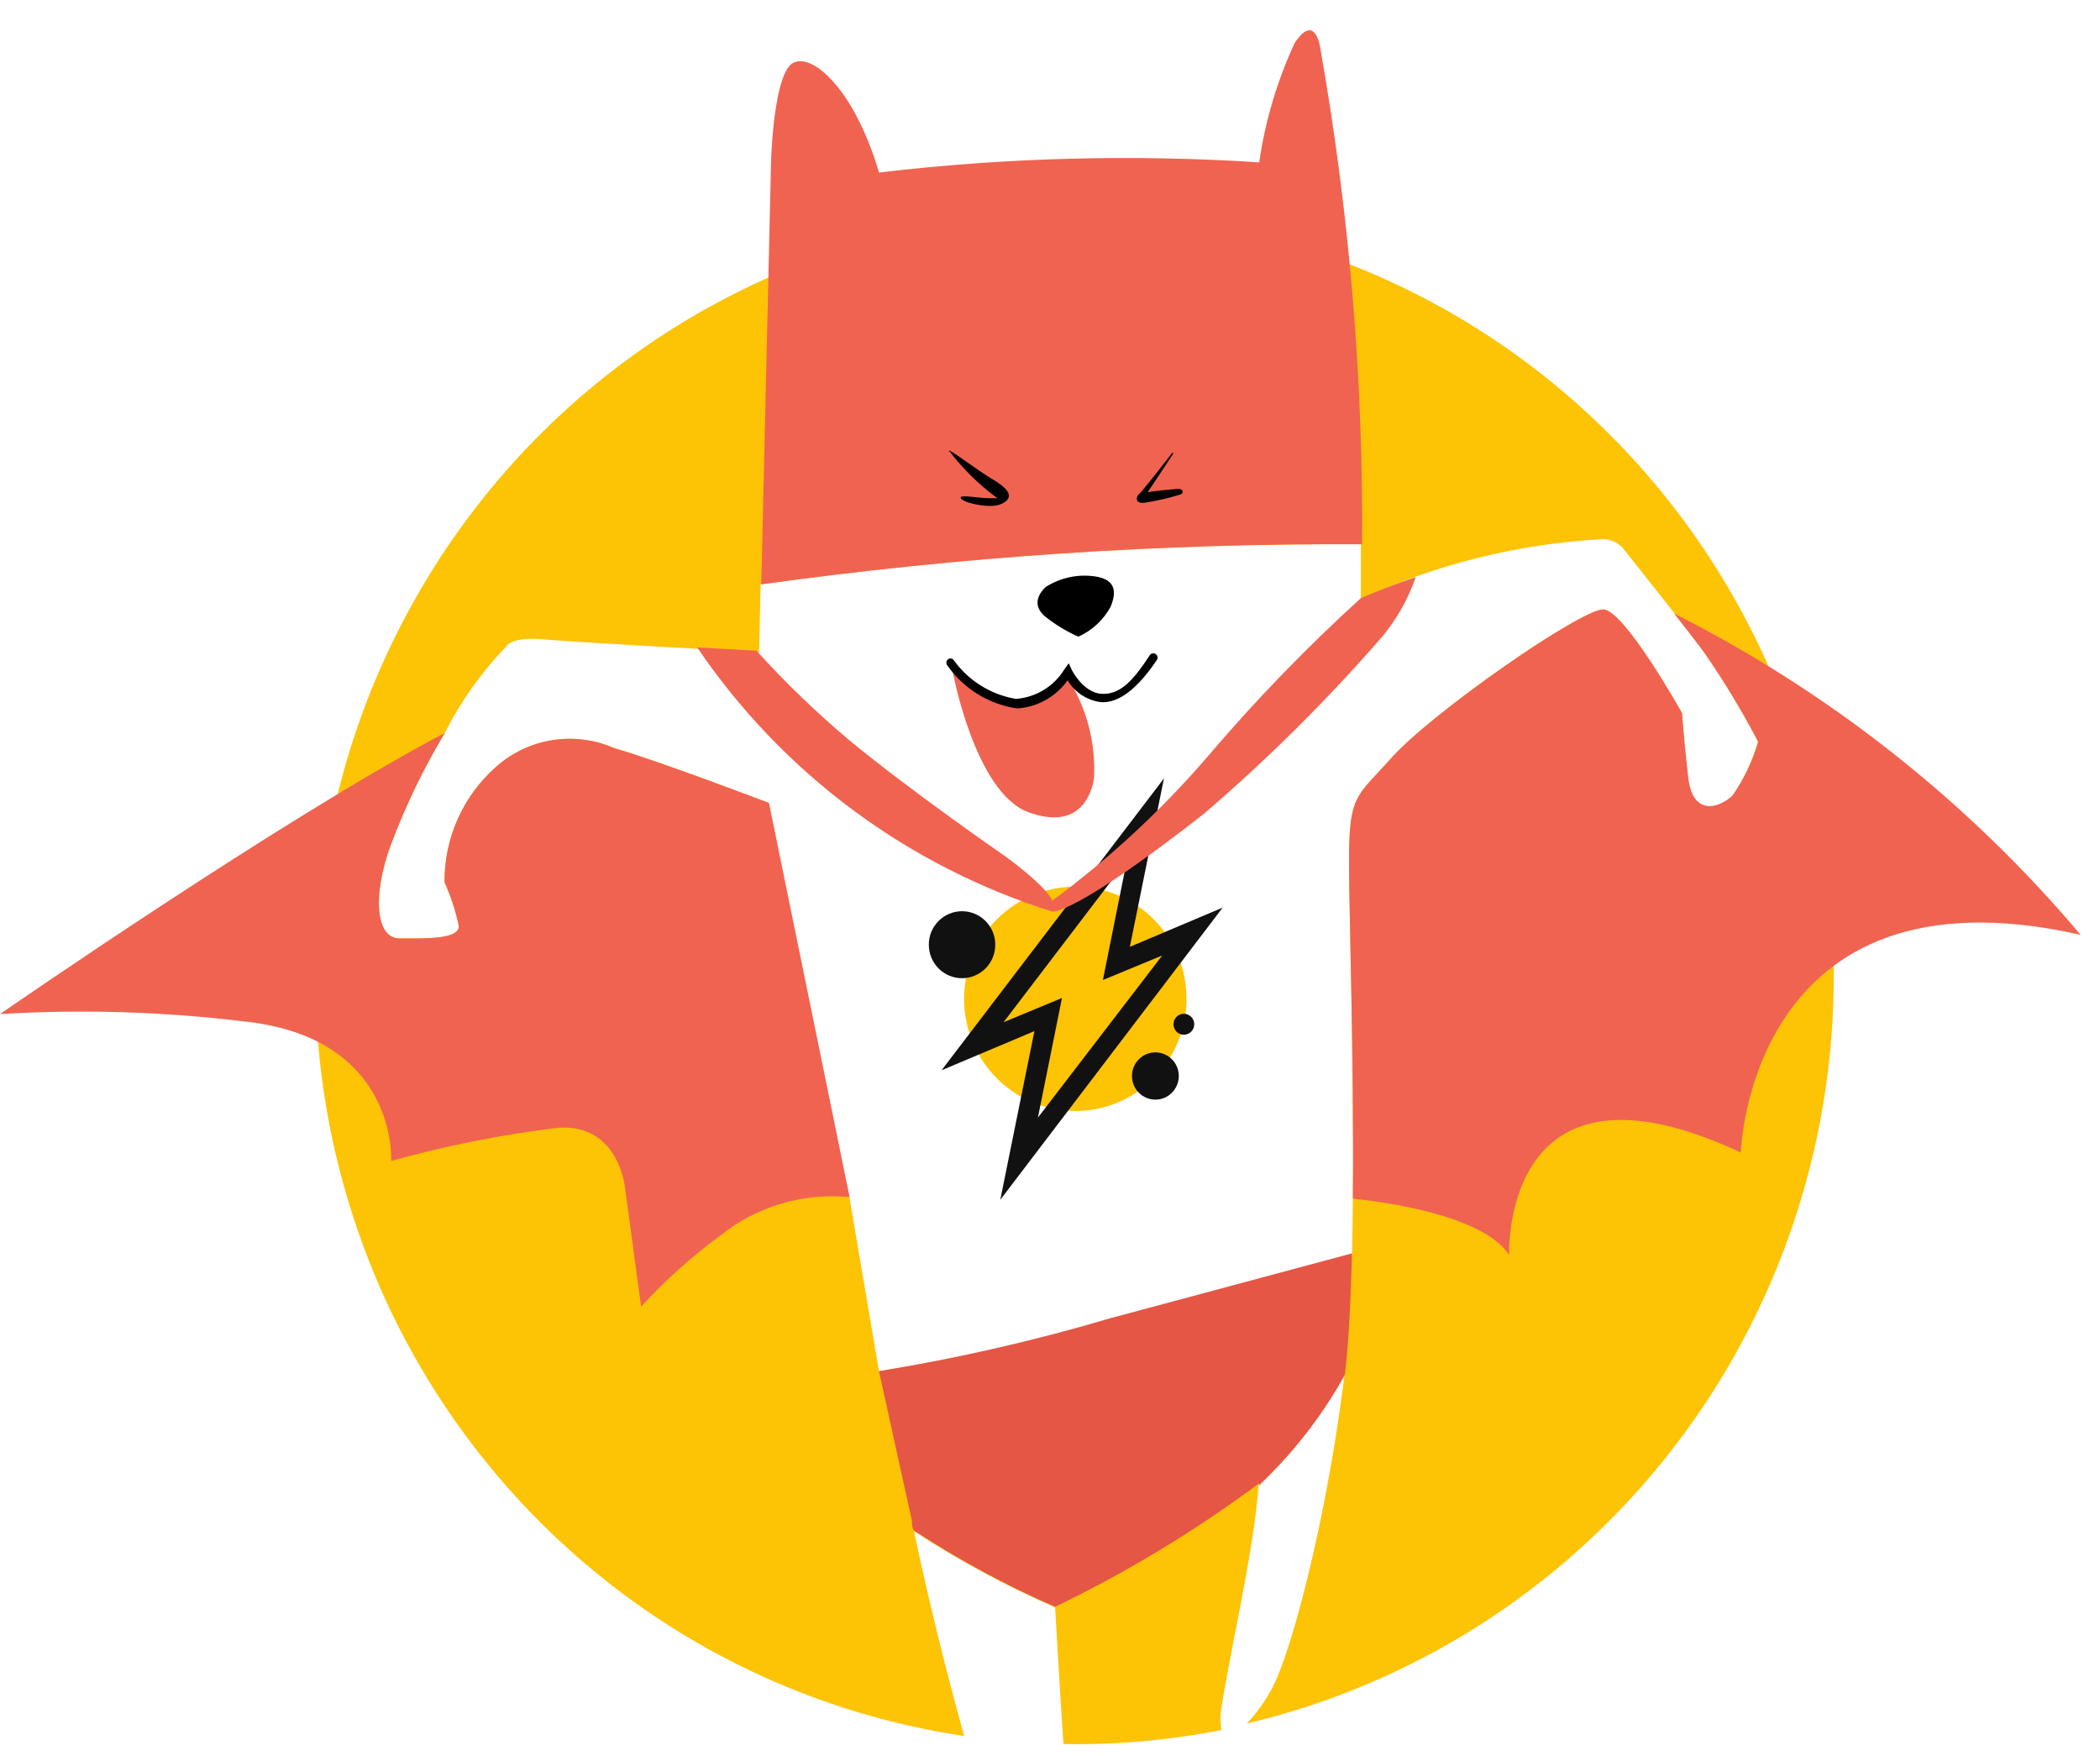
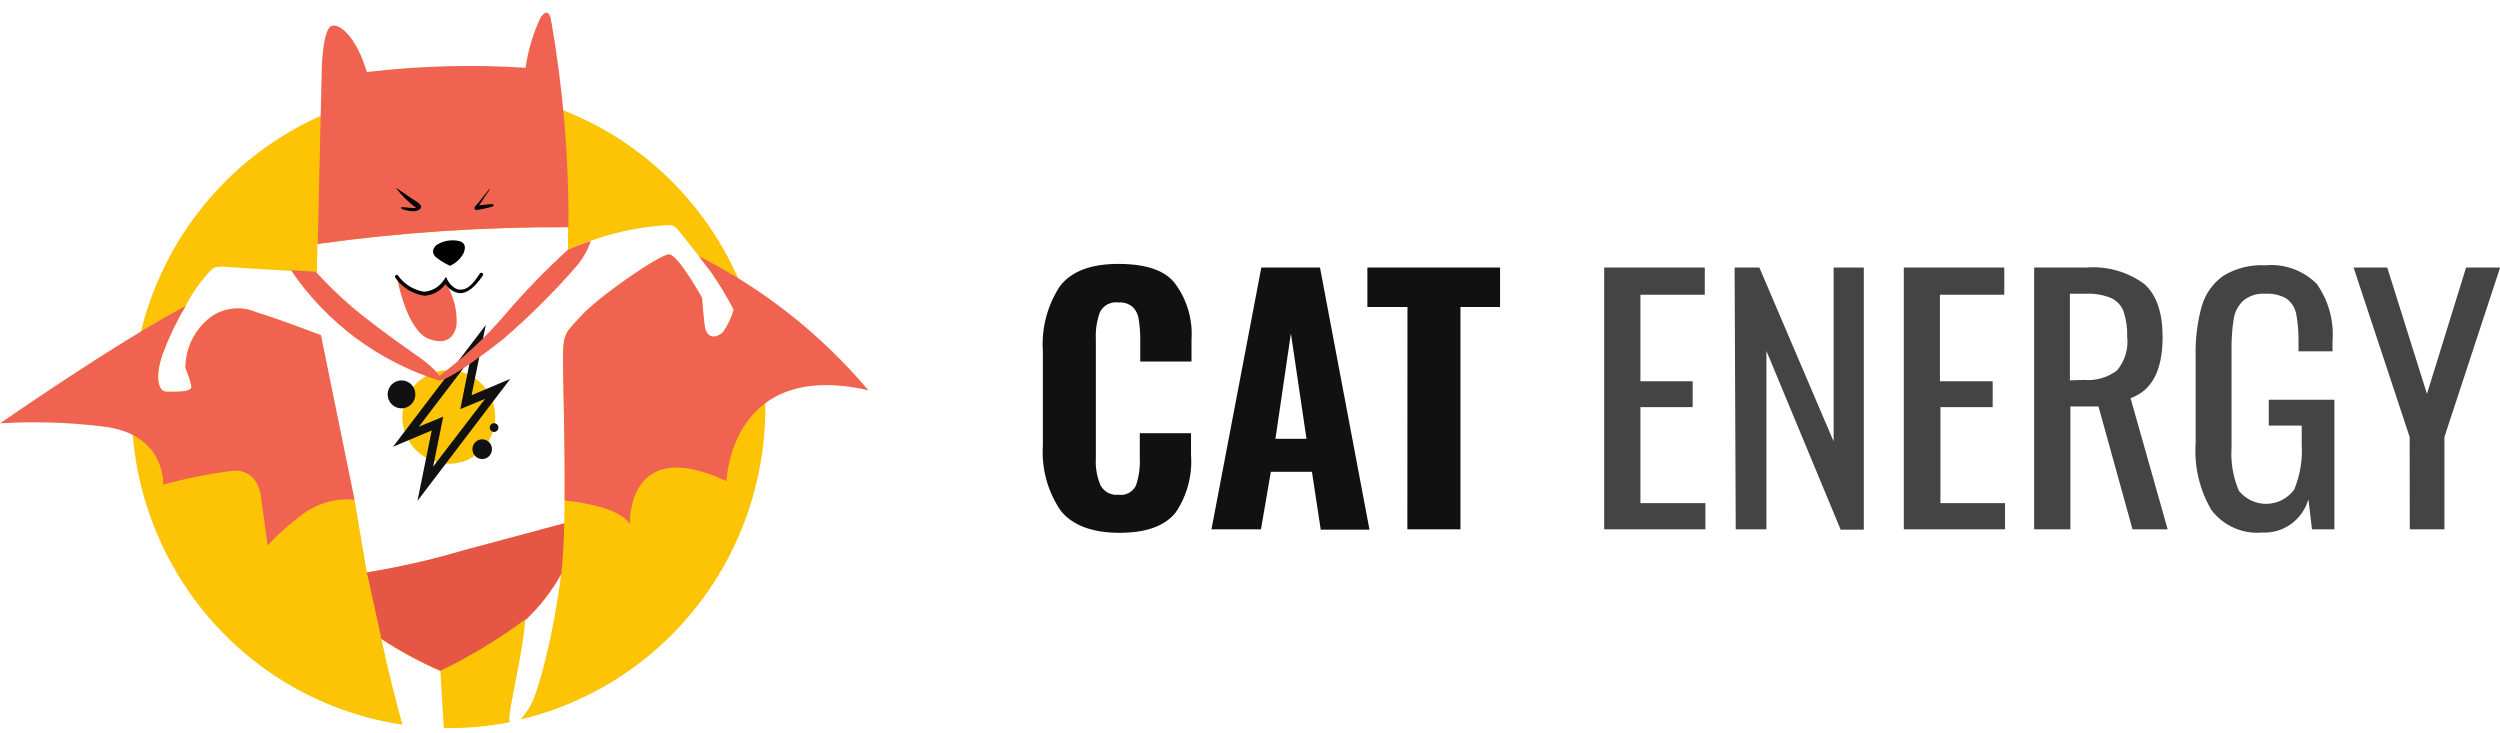
- <svg xmlns="http://www.w3.org/2000/svg" width="61" height="51" viewBox="0 0 61 51" fill="none">
+ <svg viewBox="0 0 174 51" id="logo-icon__tablet">
  <path d="M51.582 19.854a22.231 22.231 0 0 0-6.936-9.09 21.96 21.96 0 0 0-10.503-4.396A21.887 21.887 0 0 0 22.865 7.83a22.083 22.083 0 0 0-9.058 6.934 22.354 22.354 0 0 0-4.43 10.564 22.432 22.432 0 0 0 1.373 11.386 22.238 22.238 0 0 0 6.813 9.184 21.965 21.965 0 0 0 10.442 4.54c-.5-1.815-1.008-3.822-1.456-5.951a27.756 27.756 0 0 0 4.1 2.215s.104 1.877.241 3.971c1.54.027 3.08-.11 4.592-.408a1.874 1.874 0 0 1 0-.66c.25-1.625.939-4.553 1.077-6.439a13.212 13.212 0 0 0 2.498-3.224l-.052.383c-.474 3.701-1.464 7.655-2.067 8.75a4.845 4.845 0 0 1-.715.999 22.006 22.006 0 0 0 8.563-4.141 22.237 22.237 0 0 0 6.047-7.386 22.45 22.45 0 0 0 .749-18.694Zm-1.266 3.293c-.38.374-1.163.626-1.293-.504-.129-1.13-.163-1.92-.163-1.92s-1.663-2.98-2.283-3.015c-.62-.035-5.022 3.015-6.185 4.344-1.008 1.121-1.206 1.043-1.206 3.015 0 1.486.19 7.1.086 11.392l-7.02 1.886a54.724 54.724 0 0 1-6.72 1.494l-.861-5.066h-.12L22.335 23.33s-3.282-1.252-4.488-1.59a3.213 3.213 0 0 0-3.445.547c-.472.417-.85.931-1.107 1.509a4.437 4.437 0 0 0-.384 1.836c.182.404.321.826.414 1.26.043.417-1.034.374-1.723.374-.69 0-.793-1.251-.25-2.72.424-1.129.948-2.217 1.568-3.25a10.312 10.312 0 0 1 1.783-2.51s.12-.296 1.077-.21c.956.088 6.271.374 6.271.374l.043-1.972a121.95 121.95 0 0 1 17.436-1.165v1.59a19.265 19.265 0 0 1 7.011-1.737.778.778 0 0 1 .664.339c.293.373 2.076 2.607 2.283 2.928.579.835 1.105 1.705 1.576 2.607a5.44 5.44 0 0 1-.75 1.599v.008Z" fill="#FDC305" />
  <path d="M48.636 17.83c.405.52.758.981.862 1.12.579.835 1.105 1.706 1.576 2.607a5.444 5.444 0 0 1-.74 1.547c-.38.373-1.164.625-1.293-.504-.13-1.13-.18-1.877-.18-1.877s-1.663-2.98-2.283-3.015c-.62-.035-5.023 3.015-6.186 4.344-1.008 1.121-1.206 1.043-1.206 3.015 0 1.304.147 5.779.112 9.758 1.56.174 3.851.609 4.54 1.634 0 0-.25-6.239 6.728-2.972 0 0 .241-8.506 9.872-6.325a37.712 37.712 0 0 0-11.802-9.333ZM39.565 15.813A79.266 79.266 0 0 0 38.36 1.45s-.129-1.13-.749-.208a12.474 12.474 0 0 0-1.034 3.475 60.536 60.536 0 0 0-11.043.296c-.707-2.39-1.913-3.476-2.49-3.189-.577.287-.646 2.85-.646 2.85l-.284 12.304a121.956 121.956 0 0 1 17.452-1.165Z" fill="#F06351" />
  <path d="M39.065 39.943c.112-.93.172-2.163.207-3.527l-7.02 1.885a54.724 54.724 0 0 1-6.72 1.538l.957 4.345c0 .095 0 .19.06.286a27.759 27.759 0 0 0 4.1 2.216 36.485 36.485 0 0 0 5.927-3.589v.053a13.21 13.21 0 0 0 2.49-3.207Z" fill="#E55645" />
  <path d="M27.566 13.094c-.043-.087.861.59 1.214.8.353.208.526.364.526.512 0 .148-.224.295-.534.295-.31 0-.793-.104-.862-.226-.069-.121.517 0 .81 0h.25a6.987 6.987 0 0 1-1.404-1.381ZM34.026 13.19s-.861 1.112-.939 1.164c-.077.052-.146.295.164.252a6.911 6.911 0 0 0 1.051-.244c.095-.052.06-.173-.103-.156-.164.017-.586.043-.862.096l.732-1.104s.026-.104-.043-.009ZM31.322 18.498c.399-.177.729-.482.938-.868.242-.574 0-.791-.379-.87a2.095 2.095 0 0 0-1.507.296c-.336.322-.293.634 0 .869.29.23.61.423.948.573Z" fill="#000" />
  <path d="M31.011 19.593a1.78 1.78 0 0 1-.396.522c-.245.199-.547.314-.861.33a1.866 1.866 0 0 1-1.327-.383 1.724 1.724 0 0 1-.456-.39.862.862 0 0 0-.31-.218s.645 3.572 2.213 4.145c1.568.573 1.86-.66 1.904-.99a4.925 4.925 0 0 0-.706-2.816c0-.26-.018-.087-.06-.2Z" fill="#F06351" />
  <path d="M29.547 20.584a2.998 2.998 0 0 1-2.024-1.243.131.131 0 0 1 0-.173.122.122 0 0 1 .086-.037.121.121 0 0 1 .086.037 2.785 2.785 0 0 0 1.817 1.138 1.806 1.806 0 0 0 1.413-.87l.12-.164.087.191s.327.66.861.695c.534.035.913-.365 1.404-1.12a.123.123 0 0 1 .172-.035.125.125 0 0 1 .035.173c-.574.852-1.117 1.26-1.628 1.225a1.328 1.328 0 0 1-.965-.634 1.954 1.954 0 0 1-1.464.817Z" fill="#000" />
  <path d="M31.235 32.28c1.784 0 3.23-1.46 3.23-3.259 0-1.8-1.446-3.258-3.23-3.258s-3.23 1.458-3.23 3.258 1.446 3.258 3.23 3.258Z" fill="#FDC305" />
  <path d="m35.516 26.37-2.696 1.14.99-4.893-6.46 8.48 2.697-1.138-.991 4.901 6.46-8.49ZM29.151 29.7l3.583-4.701-.698 3.476 1.723-.713-3.61 4.71.699-3.476-1.697.704ZM27.945 28.422a.969.969 0 0 0 .965-.974.969.969 0 0 0-.965-.973.969.969 0 0 0-.965.973c0 .538.432.974.965.974ZM33.561 31.95c.376 0 .68-.308.68-.687a.684.684 0 0 0-.68-.687.684.684 0 0 0-.68.687c0 .379.304.686.68.686ZM34.388 30.064a.303.303 0 0 0 .302-.304.303.303 0 0 0-.302-.305.303.303 0 0 0-.301.305c0 .168.135.304.301.304Z" fill="#111" />
-   <path d="M39.522 17.386a49.73 49.73 0 0 0-4.384 4.527 27.555 27.555 0 0 1-4.574 4.258c-.19-.46-1.405-1.32-1.405-1.32s-2.704-1.869-4.48-3.337a27.578 27.578 0 0 1-2.704-2.607l-1.723-.096a19.507 19.507 0 0 0 10.337 7.681c.741-.121 2.826-1.624 4.385-2.85a49.885 49.885 0 0 0 5.169-5.135c.429-.514.761-1.103.982-1.738-.982.33-1.603.617-1.603.617ZM22.337 23.33s-3.282-1.252-4.488-1.59a3.214 3.214 0 0 0-3.446.547c-.472.417-.85.931-1.107 1.509a4.439 4.439 0 0 0-.383 1.836c.182.404.32.826.413 1.26.043.417-1.033.374-1.723.374-.689 0-.792-1.251-.25-2.72.424-1.129.949-2.217 1.568-3.25C8.227 23.764 0 29.464 0 29.464a39.136 39.136 0 0 1 7.055.209c4.523.46 4.307 4.058 4.307 4.058a33.033 33.033 0 0 1 4.85-.965c1.826-.121 1.956 1.842 1.956 1.842l.456 3.354a15.804 15.804 0 0 1 2.283-2.05 5.189 5.189 0 0 1 3.773-1.13L22.337 23.33Z" fill="#F06351" />
+   <path d="M39.522 17.386a49.73 49.73 0 0 0-4.384 4.527 27.555 27.555 0 0 1-4.574 4.258c-.19-.46-1.405-1.32-1.405-1.32s-2.704-1.869-4.48-3.337a27.578 27.578 0 0 1-2.704-2.607l-1.723-.096a19.507 19.507 0 0 0 10.337 7.681c.741-.121 2.826-1.624 4.385-2.85a49.885 49.885 0 0 0 5.169-5.135c.429-.514.761-1.103.982-1.738-.982.33-1.603.617-1.603.617ZM22.337 23.33s-3.282-1.252-4.488-1.59a3.213 3.213 0 0 0-3.446.547c-.472.417-.85.931-1.107 1.509a4.439 4.439 0 0 0-.383 1.836c.182.404.32.826.413 1.26.043.417-1.033.374-1.723.374-.689 0-.792-1.251-.25-2.72.424-1.129.949-2.217 1.568-3.25C8.227 23.764 0 29.464 0 29.464a39.136 39.136 0 0 1 7.055.209c4.523.46 4.307 4.058 4.307 4.058a33.033 33.033 0 0 1 4.85-.965c1.826-.121 1.956 1.842 1.956 1.842l.456 3.354a15.804 15.804 0 0 1 2.283-2.05 5.189 5.189 0 0 1 3.773-1.13L22.337 23.33Z" fill="#F06351" />
+   <path d="M73.79 35.495a7.25 7.25 0 0 1-1.206-4.51v-6.517a7.364 7.364 0 0 1 1.189-4.553c.798-1.037 2.162-1.553 4.091-1.547 1.93.006 3.236.46 3.92 1.364a5.875 5.875 0 0 1 1.145 3.902v1.53h-3.566v-1.66a8.768 8.768 0 0 0-.112-1.304 1.464 1.464 0 0 0-.405-.825 1.341 1.341 0 0 0-.99-.322 1.248 1.248 0 0 0-1.292.652 4.79 4.79 0 0 0-.293 1.911v8.273c-.04.655.076 1.31.336 1.911a1.265 1.265 0 0 0 1.25.634c.241.035.488-.008.705-.124.216-.115.391-.297.5-.519a5.114 5.114 0 0 0 .267-1.902V30.15h3.566v1.503a6.342 6.342 0 0 1-1.06 4.006c-.758.955-2.067 1.425-3.928 1.425-1.86 0-3.316-.522-4.117-1.59ZM87.788 18.62h4.083l3.446 18.247h-3.394l-.612-4.031h-2.86l-.689 4.005h-3.445l3.471-18.22Zm3.144 11.922-1.085-7.334-1.077 7.334h2.162ZM97.962 21.366H95.17V18.62h9.234v2.746h-2.757V36.84h-3.695l.008-15.475Z" fill="#111" />
+   <path d="M111.65 18.62h7.003v1.894h-4.479v6.022h3.635v1.799h-3.635v6.682h4.522v1.824h-7.046v-18.22ZM120.729 18.62h1.723l5.168 12.104V18.62h2.102v18.247h-1.611l-5.168-12.442V36.84h-2.136l-.078-18.22ZM132.505 18.62h6.994v1.894h-4.479v6.022h3.67v1.799h-3.635v6.682h4.496v1.824h-7.046v-18.22ZM141.576 18.62h3.635a5.994 5.994 0 0 1 4.023 1.138c.861.756 1.283 1.99 1.283 3.702 0 2.317-.744 3.733-2.231 4.249l2.584 9.132h-2.446l-2.369-8.55H144.1v8.55h-2.524v-18.22Zm3.445 7.82c.83.081 1.66-.154 2.326-.66a3.115 3.115 0 0 0 .706-2.355 5.12 5.12 0 0 0-.249-1.738 1.645 1.645 0 0 0-.862-.938 4.068 4.068 0 0 0-1.766-.304h-1.111v6.03l.956-.035ZM153.911 35.495a8.104 8.104 0 0 1-1.094-4.65v-6.082a11.857 11.857 0 0 1 .431-3.475 3.894 3.894 0 0 1 1.499-2.094 5.056 5.056 0 0 1 2.894-.73c.657-.063 1.32.02 1.941.241a4.526 4.526 0 0 1 1.66 1.045 6.12 6.12 0 0 1 1.102 4.023v.678h-2.368v-.565a10.088 10.088 0 0 0-.155-2.016 1.742 1.742 0 0 0-.655-1.069 2.567 2.567 0 0 0-1.482-.356 2.158 2.158 0 0 0-1.559.486 2.229 2.229 0 0 0-.663 1.287c-.109.715-.158 1.439-.147 2.163v6.769a6.575 6.575 0 0 0 .509 3.006 2.434 2.434 0 0 0 1.944.912 2.426 2.426 0 0 0 1.906-.99 7.111 7.111 0 0 0 .526-3.171V29.62h-2.292v-1.799h4.566v9.02h-1.56l-.249-2.095a3.211 3.211 0 0 1-1.206 1.725 3.158 3.158 0 0 1-2.007.595 3.985 3.985 0 0 1-1.971-.328 4.02 4.02 0 0 1-1.57-1.244ZM167.711 30.411l-3.902-11.79h2.343l2.765 8.793 2.722-8.794h2.369l-3.876 11.791v6.43h-2.412l-.009-6.43Z" fill="#444" />
</svg>
